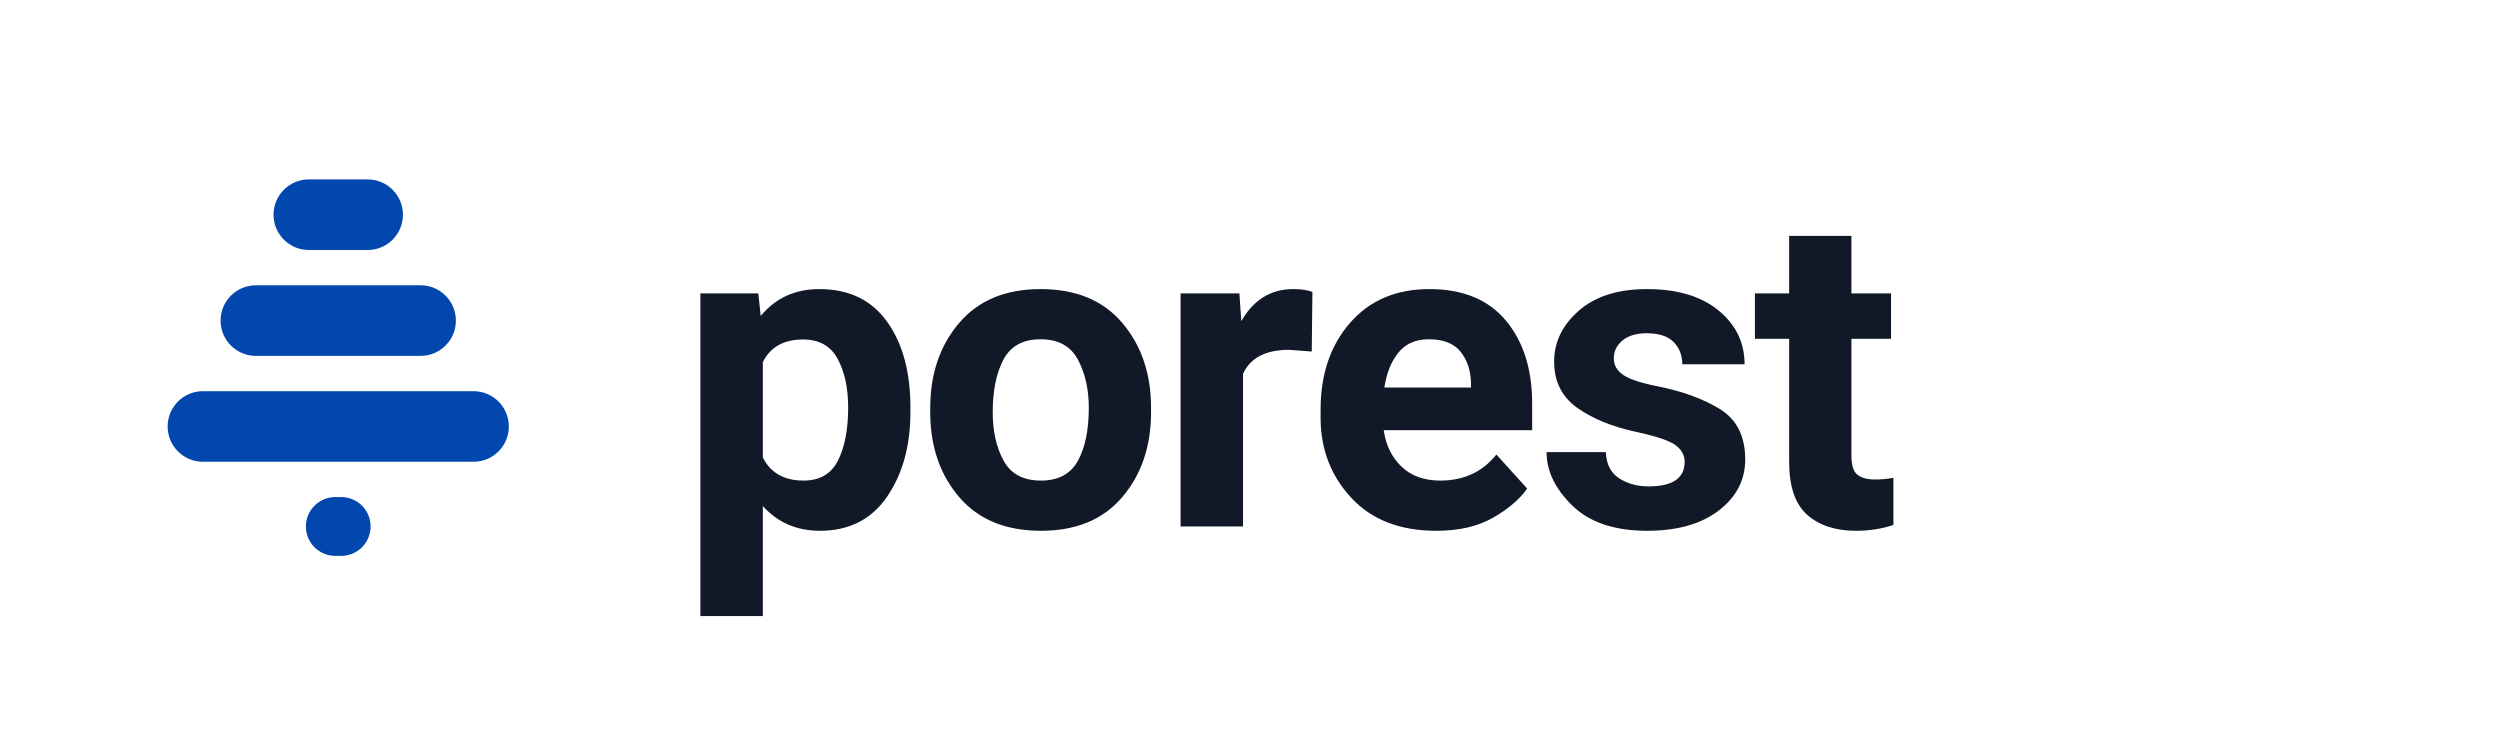
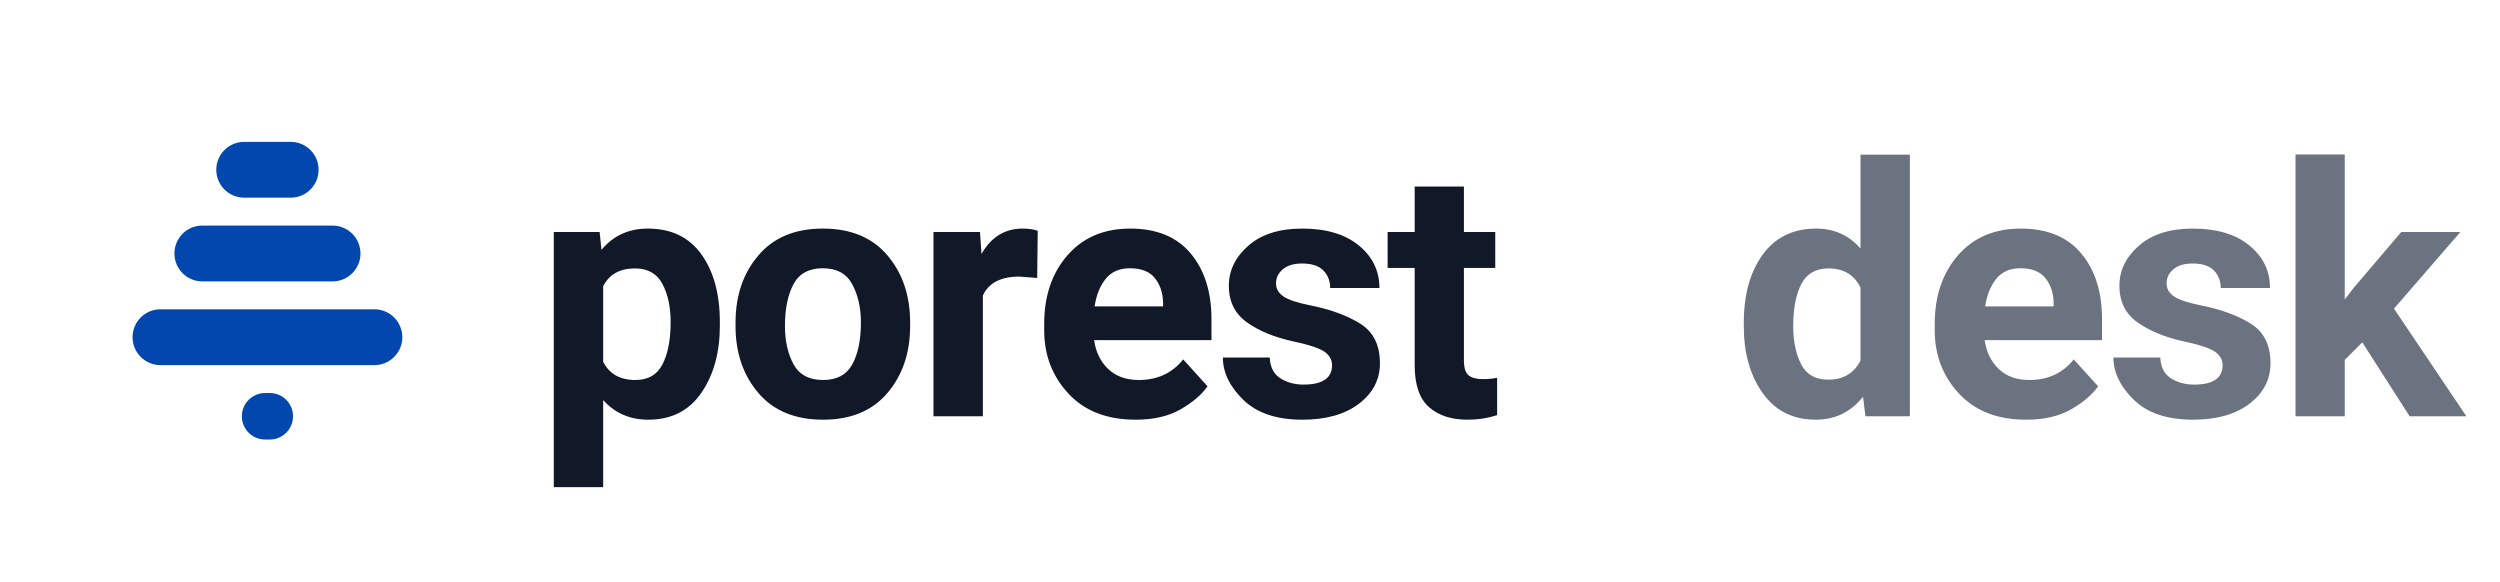
- <svg xmlns="http://www.w3.org/2000/svg" viewBox="0 0 1700 500">
+ <svg xmlns="http://www.w3.org/2000/svg" viewBox="0 0 2150 500">
  <g fill="#0147AD" transform="translate(30 50) scale(4)">
    <rect x="39" y="18" width="22" height="12" rx="6" />
    <rect x="30" y="36" width="40" height="12" rx="6" />
    <rect x="21" y="54" width="58" height="12" rx="6" />
    <rect x="44.5" y="72" width="11" height="10" rx="5" />
  </g>
  <text x="460" y="358" font-family="Pretendard, -apple-system, 'Segoe UI', Roboto, sans-serif" font-size="300" font-weight="700" letter-spacing="-6" fill="#111827">porest</text>
+   <text x="1490" y="358" font-family="Pretendard, -apple-system, 'Segoe UI', Roboto, sans-serif" font-size="300" font-weight="600" letter-spacing="-6" fill="#6B7280">desk</text>
</svg>
